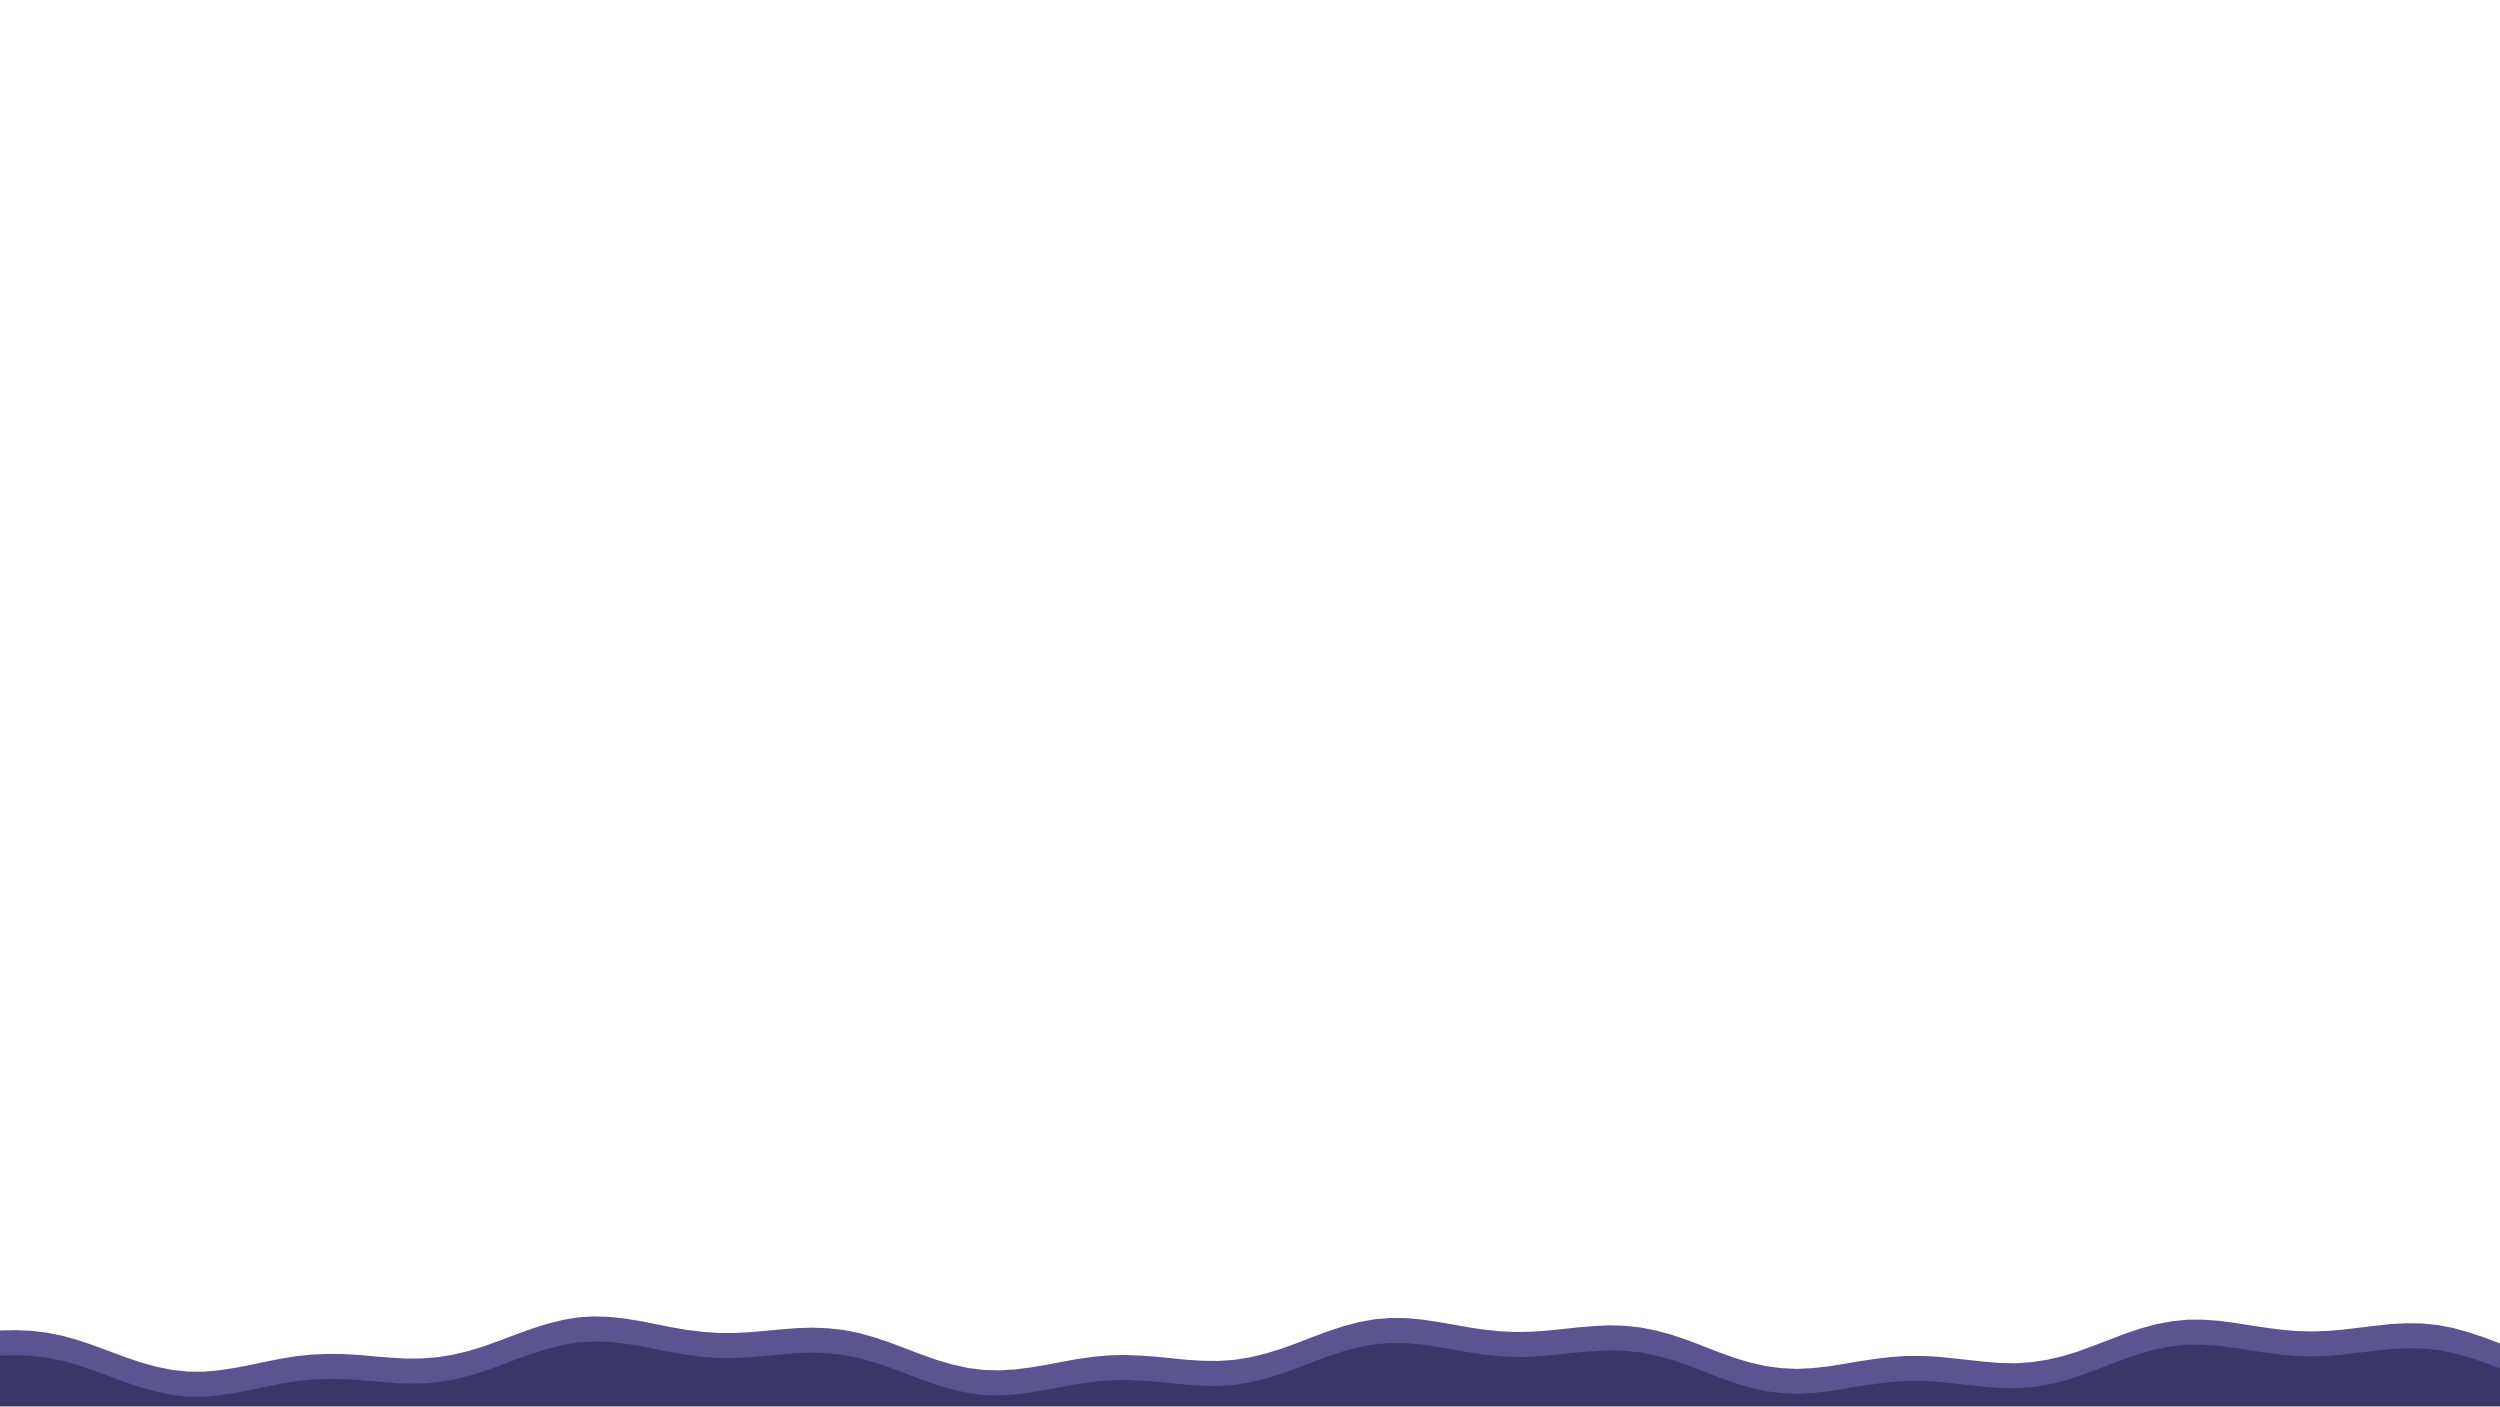
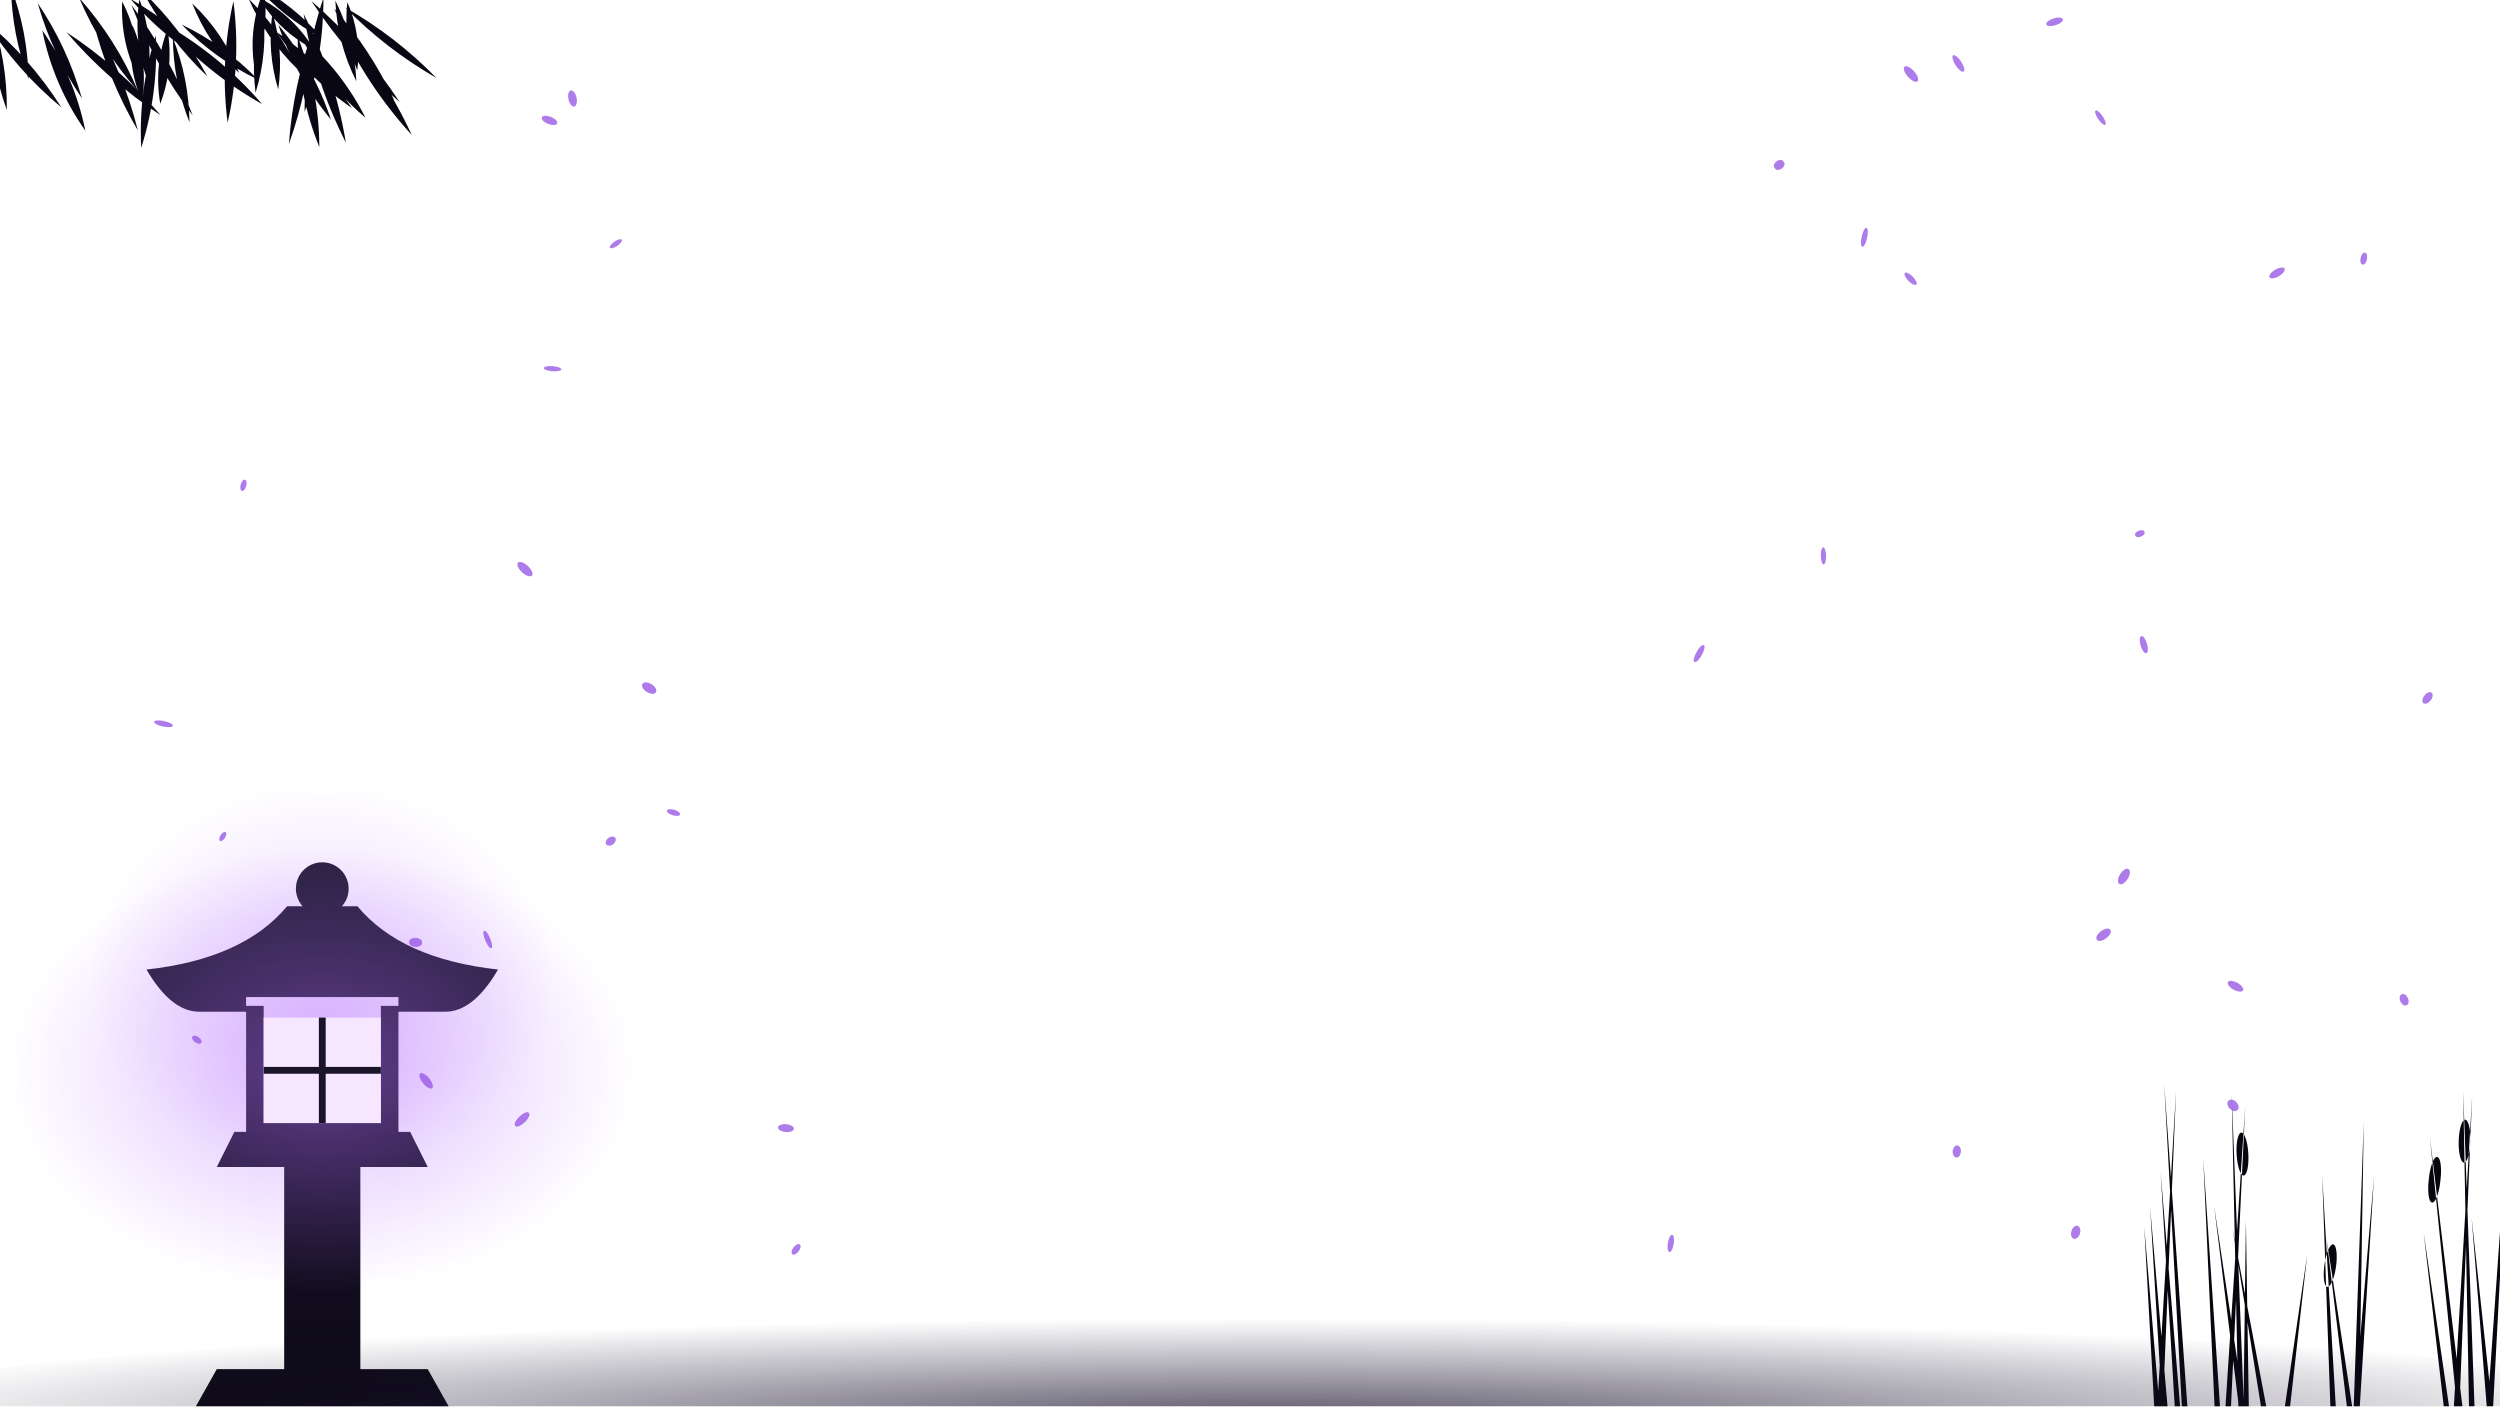
- <svg xmlns="http://www.w3.org/2000/svg" viewBox="0 0 1600 900" width="1600" height="900" preserveAspectRatio="xMidYMax slice">
-   <defs />
+ <svg xmlns="http://www.w3.org/2000/svg" viewBox="0 0 2560 1440" width="2560" height="1440" preserveAspectRatio="xMidYMax slice">
+   <defs>
+     <radialGradient id="g0">
+       <stop offset="0" stop-color="#c084fc" stop-opacity="0.35" />
+       <stop offset="1" stop-color="#c084fc" stop-opacity="0" />
+     </radialGradient>
+     <linearGradient id="g1" x1="0" y1="870" x2="0" y2="1450" gradientUnits="userSpaceOnUse">
+       <stop offset="0" stop-color="#2a2140" />
+       <stop offset="1" stop-color="#0b0815" />
+     </linearGradient>
+     <radialGradient id="g2">
+       <stop offset="0" stop-color="#b46cff" stop-opacity="0.45" />
+       <stop offset="1" stop-color="#b46cff" stop-opacity="0" />
+     </radialGradient>
+     <radialGradient id="g3">
+       <stop offset="0" stop-color="#1c1530" stop-opacity="0.7" />
+       <stop offset="1" stop-color="#1c1530" stop-opacity="0" />
+     </radialGradient>
+   </defs>
  <style>@media (prefers-reduced-motion:reduce){*{animation:none!important}}</style>
-   <path d="M-60,920L-60,853L-50,853.8L-40,854L-30,853.7L-20,853L-10,852.2L0,851.5L10,851.3L20,851.7L30,852.9L40,854.9L50,857.7L60,861.1L70,864.8L80,868.5L90,871.9L100,874.7L110,876.7L120,877.8L130,877.9L140,877L150,875.5L160,873.6L170,871.5L180,869.5L190,867.9L200,866.9L210,866.5L220,866.6L230,867.2L240,868.1L250,868.9L260,869.5L270,869.4L280,868.6L290,867L300,864.6L310,861.5L320,857.9L330,854.1L340,850.5L350,847.3L360,844.8L370,843.1L380,842.5L390,842.8L400,843.9L410,845.5L420,847.5L430,849.5L440,851.2L450,852.4L460,853.1L470,853.1L480,852.6L490,851.7L500,850.8L510,850L520,849.7L530,850.1L540,851.2L550,853.2L560,856L570,859.4L580,863.2L590,867L600,870.5L610,873.4L620,875.6L630,876.8L640,877L650,876.4L660,875.1L670,873.4L680,871.5L690,869.7L700,868.3L710,867.4L720,867.2L730,867.6L740,868.3L750,869.3L760,870.3L770,870.9L780,871L790,870.3L800,868.7L810,866.3L820,863.2L830,859.6L840,855.7L850,852L860,848.7L870,846.1L880,844.3L890,843.5L900,843.6L910,844.5L920,846L930,847.7L940,849.5L950,851L960,852L970,852.5L980,852.3L990,851.6L1000,850.6L1010,849.5L1020,848.7L1030,848.2L1040,848.5L1050,849.6L1060,851.6L1070,854.3L1080,857.7L1090,861.5L1100,865.4L1110,869L1120,872L1130,874.3L1140,875.6L1150,876.1L1160,875.6L1170,874.5L1180,872.9L1190,871.2L1200,869.7L1210,868.5L1220,867.8L1230,867.8L1240,868.3L1250,869.3L1260,870.4L1270,871.5L1280,872.3L1290,872.5L1300,871.8L1310,870.3L1320,868L1330,864.9L1340,861.2L1350,857.4L1360,853.6L1370,850.2L1380,847.5L1390,845.6L1400,844.6L1410,844.6L1420,845.3L1430,846.6L1440,848.2L1450,849.7L1460,851L1470,851.9L1480,852.1L1490,851.8L1500,850.9L1510,849.7L1520,848.5L1530,847.4L1540,846.9L1550,847L1560,848L1570,849.9L1580,852.7L1590,856L1600,859.8L1610,863.7L1620,867.4L1630,870.5L1640,872.9L1650,874.4L1660,874.9L1660,920Z" fill="#5b5490" />
-   <path d="M-60,920L-60,869L-50,869.8L-40,870L-30,869.7L-20,869L-10,868.2L0,867.5L10,867.3L20,867.7L30,868.9L40,870.9L50,873.7L60,877.1L70,880.8L80,884.5L90,887.9L100,890.7L110,892.7L120,893.8L130,893.9L140,893L150,891.5L160,889.6L170,887.5L180,885.5L190,883.9L200,882.9L210,882.5L220,882.6L230,883.2L240,884.1L250,884.9L260,885.5L270,885.4L280,884.6L290,883L300,880.6L310,877.5L320,873.9L330,870.1L340,866.5L350,863.3L360,860.8L370,859.1L380,858.5L390,858.8L400,859.9L410,861.5L420,863.5L430,865.5L440,867.2L450,868.4L460,869.1L470,869.1L480,868.6L490,867.7L500,866.8L510,866L520,865.7L530,866.1L540,867.2L550,869.2L560,872L570,875.4L580,879.2L590,883L600,886.5L610,889.4L620,891.6L630,892.8L640,893L650,892.4L660,891.1L670,889.4L680,887.5L690,885.7L700,884.3L710,883.4L720,883.2L730,883.6L740,884.3L750,885.3L760,886.3L770,886.9L780,887L790,886.3L800,884.7L810,882.3L820,879.2L830,875.6L840,871.7L850,868L860,864.7L870,862.1L880,860.3L890,859.5L900,859.6L910,860.5L920,862L930,863.7L940,865.5L950,867L960,868L970,868.5L980,868.3L990,867.6L1000,866.6L1010,865.5L1020,864.7L1030,864.2L1040,864.5L1050,865.6L1060,867.6L1070,870.3L1080,873.7L1090,877.5L1100,881.4L1110,885L1120,888L1130,890.3L1140,891.6L1150,892.1L1160,891.6L1170,890.5L1180,888.9L1190,887.2L1200,885.7L1210,884.5L1220,883.8L1230,883.8L1240,884.3L1250,885.3L1260,886.4L1270,887.5L1280,888.3L1290,888.5L1300,887.8L1310,886.3L1320,884L1330,880.9L1340,877.2L1350,873.4L1360,869.6L1370,866.2L1380,863.5L1390,861.6L1400,860.6L1410,860.6L1420,861.3L1430,862.6L1440,864.2L1450,865.7L1460,867L1470,867.9L1480,868.1L1490,867.8L1500,866.9L1510,865.7L1520,864.5L1530,863.4L1540,862.9L1550,863L1560,864L1570,865.9L1580,868.7L1590,872L1600,875.8L1610,879.7L1620,883.4L1630,886.5L1640,888.9L1650,890.4L1660,890.9L1660,920Z" fill="#3c3668" />
+   <ellipse cx="330" cy="1000" rx="240" ry="200" fill="url(#g0)" />
+   <path d="M195,1450L222,1402L438,1402L465,1450ZM291,1195h78v210h-78ZM222,1195L240,1159L420,1159L438,1195ZM252,1030h18v132h-18ZM390,1030h18v132h-18ZM252,1021h156v15h-156ZM252,1150h156v12h-156ZM150,992.8Q175.2,1036 204,1036L456,1036Q484.8,1036 510,992.8Q411,982 366,928L294,928Q249,982 150,992.8ZM303,910a27,27 0 1,0 54,0a27,27 0 1,0 -54,0" fill="url(#g1)" />
+   <ellipse cx="330" cy="1096" rx="322" ry="226" fill="url(#g2)" />
+   <path d="M270,1042h120v108h-120Z" fill="#f6e6ff" />
+   <path d="M330,1042v108M270,1096h120" stroke="#1a1428" stroke-width="7" />
+   <path d="M2548,1460Q2539.5,1353.4 2530.9,1246.8Q2542.5,1353.4 2554,1460ZM2295,1460Q2281.1,1347.3 2267.2,1234.6Q2284.1,1347.3 2301,1460ZM2207,1460Q2201.3,1358.1 2195.7,1256.2Q2204.3,1358.1 2213,1460ZM2504.7,1460Q2493.2,1361.1 2481.8,1262.2Q2496.2,1361.1 2510.7,1460ZM2387,1460Q2382.5,1331.8 2377.9,1203.6Q2385.5,1331.8 2393,1460ZM2545.9,1460Q2557.9,1291.6 2569.8,1123.3Q2560.9,1291.6 2551.9,1460ZM2409.5,1460Q2415,1304.2 2420.5,1148.4Q2418,1304.2 2415.5,1460ZM2511.6,1460Q2521.5,1291 2531.5,1122Q2524.5,1291 2517.6,1460ZM2235.3,1460Q2225.7,1284.8 2216.1,1109.5Q2228.7,1284.8 2241.3,1460ZM2318.4,1460Q2302.2,1359 2286.1,1257.9Q2305.2,1359 2324.4,1460ZM2409.2,1460Q2420.1,1332.2 2431,1204.5Q2423.1,1332.2 2415.2,1460ZM2336.8,1460Q2349.7,1372.4 2362.6,1284.8Q2352.7,1372.4 2342.8,1460ZM2517.9,1460Q2503,1311.8 2488.1,1163.6Q2506,1311.8 2523.9,1460ZM2487.1,1207.4a6,22 6.3 1,0 11.9,1.3a6,22 6.3 1,0 -11.9,-1.3M2277.6,1460Q2288.3,1296.3 2299.1,1132.6Q2291.3,1296.3 2283.6,1460ZM2290.3,1182.1a6,22 -3.2 1,0 12,-0.7a6,22 -3.2 1,0 -12,0.7M2405.6,1460Q2393.9,1363.5 2382.2,1267Q2396.9,1363.5 2411.6,1460ZM2380.2,1295.2a6,22 7.8 1,0 11.9,1.6a6,22 7.8 1,0 -11.9,-1.6M2228.1,1460Q2220.3,1330.4 2212.5,1200.8Q2223.3,1330.4 2234.1,1460ZM2207.9,1460Q2218.1,1288.4 2228.3,1116.8Q2221.1,1288.4 2213.9,1460ZM2297.1,1460Q2298.4,1355 2299.8,1249.9Q2301.4,1355 2303.1,1460ZM2215.3,1460Q2208.5,1348.1 2201.7,1236.2Q2211.5,1348.1 2221.3,1460ZM2268.6,1460Q2262.3,1323 2256.1,1186Q2265.3,1323 2274.6,1460ZM2292.5,1460Q2288.9,1289.6 2285.2,1119.2Q2291.9,1289.6 2298.5,1460ZM2528.6,1460Q2525.5,1288.6 2522.3,1117.1Q2528.5,1288.6 2534.6,1460ZM2517.7,1168.4a6,22 1.6 1,0 12,0.3a6,22 1.6 1,0 -12,-0.3" fill="#08050f" />
+   <path d="M2421.7,258.8a6.2,3 101.4 1,0 -2.4,12.1a6.2,3 101.4 1,0 2.4,-12.1M2112.4,19.7a8.9,3.6 162.6 1,0 -17,5.3a8.9,3.6 162.6 1,0 17,-5.3M2192.7,651.5a9,3.1 73.6 1,0 5.1,17.2a9,3.1 73.6 1,0 -5.1,-17.2M2490,709.3a6.8,4 128 1,0 -8.4,10.8a6.8,4 128 1,0 8.4,-10.8M2195.9,544.6a5.1,2.8 158.5 1,0 -9.4,3.7a5.1,2.8 158.5 1,0 9.4,-3.7M1826.4,165.5a5.7,4 142.9 1,0 -9,6.8a5.7,4 142.9 1,0 9,-6.8M657.9,700.3a8.1,4.4 32.2 1,0 13.7,8.6a8.1,4.4 32.2 1,0 -13.7,-8.6M2000,56.7a9.9,3.4 56.9 1,0 10.8,16.6a9.9,3.4 56.9 1,0 -10.8,-16.6M2339.4,275a8.9,3.8 149.8 1,0 -15.4,9a8.9,3.8 149.8 1,0 15.4,-9M2281.4,1005.7a8.8,4 28.6 1,0 15.5,8.4a8.8,4 28.6 1,0 -15.5,-8.4M556.8,376.8a9,2.6 4.6 1,0 18,1.5a9,2.6 4.6 1,0 -18,-1.5M1950.6,279.5a8.3,3.1 45.5 1,0 11.7,11.9a8.3,3.1 45.5 1,0 -11.7,-11.9M683,830a7,2.9 16.8 1,0 13.4,4.1a7,2.9 16.8 1,0 -13.4,-4.1M636.7,245.5a7.3,2.6 145.8 1,0 -12.1,8.2a7.3,2.6 145.8 1,0 12.1,-8.2M2145.9,113.2a8.8,2.7 55.7 1,0 9.9,14.6a8.8,2.7 55.7 1,0 -9.9,-14.6M2459.4,1018.2a6.1,3.8 66.3 1,0 4.9,11.1a6.1,3.8 66.3 1,0 -4.9,-11.1M584.5,92.6a8.4,4.2 77.9 1,0 3.5,16.5a8.4,4.2 77.9 1,0 -3.5,-16.5M250.9,491.2a5.9,2.9 105.5 1,0 -3.2,11.5a5.9,2.9 105.5 1,0 3.2,-11.5M2004.2,1172.9a6.2,4.2 94.3 1,0 -0.9,12.4a6.2,4.2 94.3 1,0 0.9,-12.4M2282.1,1127.1a6.6,4.4 46.8 1,0 9,9.6a6.6,4.4 46.8 1,0 -9,-9.6M1911.2,233.4a9.8,2.6 102.1 1,0 -4.1,19.1a9.8,2.6 102.1 1,0 4.1,-19.1M1867,560.5a8.7,2.7 88.7 1,0 0.4,17.4a8.7,2.7 88.7 1,0 -0.4,-17.4M418.9,964.6a6.7,4.2 3.6 1,0 13.3,0.8a6.7,4.2 3.6 1,0 -13.3,-0.8M796.7,1154.4a8.1,4 5.5 1,0 16.2,1.6a8.1,4 5.5 1,0 -16.2,-1.6M430.2,1099.2a9.7,4 50.8 1,0 12.3,15.1a9.7,4 50.8 1,0 -12.3,-15.1M158,739.1a9.7,2.6 12.1 1,0 18.9,4.1a9.7,2.6 12.1 1,0 -18.9,-4.1M2179.6,890a8.9,4.4 122 1,0 -9.4,15.1a8.9,4.4 122 1,0 9.4,-15.1M2160.8,952.1a8.5,4.1 143 1,0 -13.5,10.2a8.5,4.1 143 1,0 13.5,-10.2M1950.2,68.3a10,4.2 48.4 1,0 13.3,15a10,4.2 48.4 1,0 -13.3,-15M541.5,1139.7a9.6,3.6 136.2 1,0 -13.8,13.2a9.6,3.6 136.2 1,0 13.8,-13.2M555,120.3a8.3,3.5 21.2 1,0 15.4,6a8.3,3.5 21.2 1,0 -15.4,-6M197.2,1061.4a5.5,2.8 36.3 1,0 8.8,6.5a5.5,2.8 36.3 1,0 -8.8,-6.5M629.9,857.8a5.7,4 142.3 1,0 -9,7a5.7,4 142.3 1,0 9,-7M1744.7,660.7a9.8,2.9 119.1 1,0 -9.5,17.1a9.8,2.9 119.1 1,0 9.5,-17.1M819,1274.3a6.3,3.3 127.2 1,0 -7.6,10.1a6.3,3.3 127.2 1,0 7.6,-10.1M231,852.1a5.3,2.6 122.4 1,0 -5.7,9a5.3,2.6 122.4 1,0 5.7,-9M2127.5,1255.3a6.9,4.4 106.8 1,0 -4,13.2a6.9,4.4 106.8 1,0 4,-13.2M495.8,953.2a9.6,2.5 67.6 1,0 7.3,17.7a9.6,2.5 67.6 1,0 -7.3,-17.7M1712.2,1264.6a8.8,2.7 98.7 1,0 -2.6,17.3a8.8,2.7 98.7 1,0 2.6,-17.3M530.4,576.2a9.7,4.4 42.6 1,0 14.3,13.2a9.7,4.4 42.6 1,0 -14.3,-13.2" fill="#9a5ae6" opacity=".8" />
+   <path d="M261,-15.7Q290.1,18.1 329.6,38.8Q300.6,4.9 261,-15.7ZM343.4,0.6Q345.3,44.2 364.9,83.2Q363,39.6 343.4,0.6ZM331.2,-2Q311.8,54.8 311.9,114.7Q331.3,58 331.2,-2ZM142.8,-0.8Q136.2,41.7 151,82Q157.7,39.5 142.8,-0.8ZM135.8,26.3Q129.2,66.2 145.4,103.3Q152.1,63.4 135.8,26.3ZM196.9,3.6Q212.9,44.6 244.9,74.8Q228.9,33.8 196.9,3.6ZM318.8,0.9Q357,59 409.3,104.6Q371.2,46.5 318.8,0.9ZM81.1,-2.1Q103.4,50.5 141.4,93.3Q119.1,40.6 81.1,-2.1ZM186.1,25.2Q220,60.3 264.1,81.5Q230.1,46.3 186.1,25.2ZM125.1,1.5Q123.1,43.9 142.4,81.7Q144.4,39.3 125.1,1.5ZM239,1.3Q225,62.9 233.1,125.6Q247.1,64 239,1.3ZM171.5,30Q157.4,67.1 164.1,106.3Q178.2,69.2 171.5,30ZM-14.7,21.7Q17.1,72 62.9,110Q31,59.7 -14.7,21.7ZM269.1,10.2Q256.1,51.8 261.7,95Q274.6,53.4 269.1,10.2ZM95.5,21.9Q110.4,81 141.2,133.6Q126.3,74.5 95.5,21.9ZM166.3,23.1Q210.1,73.8 268.4,106.6Q224.7,56 166.3,23.1ZM134.6,5.1Q158,66 197.3,118.1Q173.9,57.2 134.6,5.1ZM347.4,26.2Q375.8,87.9 421.6,138.2Q393.2,76.4 347.4,26.2ZM146.2,-8.5Q172.5,40.1 212.4,78.3Q186.1,29.7 146.2,-8.5ZM11.2,-13.3Q12.2,35.5 29.3,81.1Q28.3,32.4 11.2,-13.3ZM283.3,32.8Q314.4,79 360.3,110.6Q329.2,64.3 283.3,32.8ZM310.9,14.2Q322.4,83.5 354.2,146.1Q342.7,76.8 310.9,14.2ZM43.3,31.1Q54.6,87.1 87.4,133.9Q76,77.9 43.3,31.1ZM38.6,3.2Q53.5,55.5 83.9,100.7Q69,48.3 38.6,3.2ZM264.7,-2.8Q285.6,32 321.6,50.7Q300.7,16 264.7,-2.8ZM320.2,31.5Q300.2,87.9 295.8,147.6Q315.9,91.2 320.2,31.5ZM279,13.2Q273.3,53 284.9,91.6Q290.6,51.7 279,13.2ZM355.7,2.1Q351.4,38.5 365.9,72.1Q370.2,35.7 355.7,2.1ZM342,8.5Q366.1,60.2 403.8,102.9Q379.8,51.2 342,8.5ZM133.4,-1.2Q169.3,40.5 217.2,67.7Q181.3,26 133.4,-1.2ZM-9.8,14Q-10.3,64.9 7,112.7Q7.5,61.8 -9.8,14ZM285,25.4Q302.9,78.9 338.9,122.5Q321,68.9 285,25.4ZM254.6,-1.2Q272.6,39.4 304.3,70.5Q286.3,29.9 254.6,-1.2ZM307.3,35.9Q332.3,85 374.3,120.6Q349.3,71.5 307.3,35.9ZM353.4,7.6Q395.2,50.2 447,79.9Q405.2,37.2 353.4,7.6ZM159.5,36.3Q141.7,92.5 144.6,151.4Q162.4,95.2 159.5,36.3ZM177,38.9Q177.5,83.6 194,125.2Q193.5,80.5 177,38.9ZM68,32.9Q110.2,82.3 164.5,118Q122.3,68.6 68,32.9ZM270.2,-10.3Q254.2,27.7 260.4,68.5Q276.4,30.5 270.2,-10.3ZM304.8,37.7Q305,96.3 327,150.6Q326.8,92 304.8,37.7Z" fill="#0a0714" />
+   <ellipse cx="1300" cy="1450" rx="1500" ry="100" fill="url(#g3)" />
</svg>
